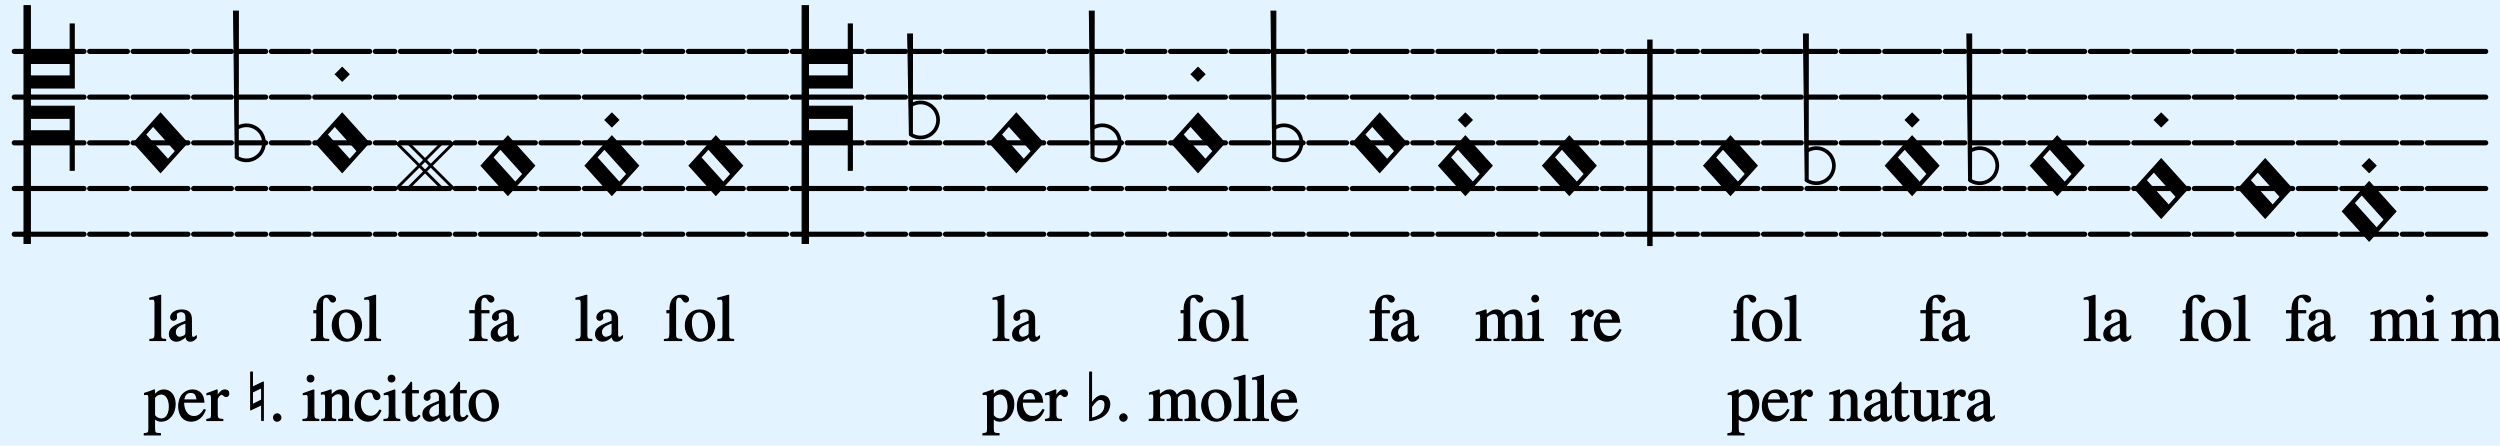
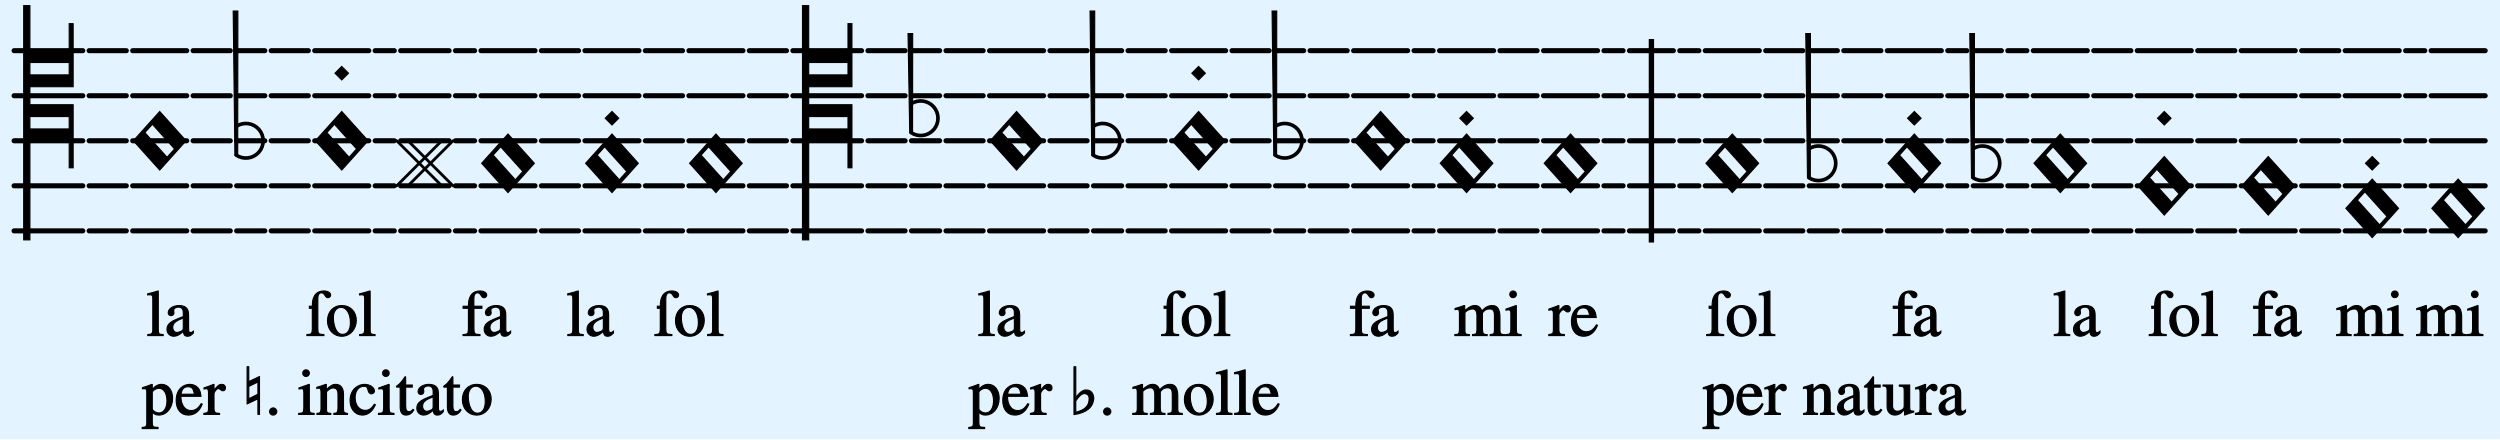
- <svg xmlns="http://www.w3.org/2000/svg" xmlns:xlink="http://www.w3.org/1999/xlink" stroke="black" width="1094.0" viewBox="0 0 2188.0 390.0" id="b1-c11-m3-a" version="1.1">
+ <svg xmlns="http://www.w3.org/2000/svg" xmlns:xlink="http://www.w3.org/1999/xlink" stroke="black" width="1110.0" viewBox="0 0 2220.0 390.0" id="b1-c11-m3-a" version="1.1">
  <rect width="100%" height="100%" fill="#e3f3ff" stroke-width="0" />
  <defs>
-     <g id="blank-56">
-       <line x1="2.5" y1="35.0" x2="53.5" y2="35.0" stroke-width="4.5" stroke-linecap="round" />
-       <line x1="2.5" y1="75.0" x2="53.5" y2="75.0" stroke-width="4.5" stroke-linecap="round" />
-       <line x1="2.5" y1="115.0" x2="53.5" y2="115.0" stroke-width="4.5" stroke-linecap="round" />
-       <line x1="2.5" y1="155.0" x2="53.5" y2="155.0" stroke-width="4.5" stroke-linecap="round" />
-       <line x1="2.5" y1="195.0" x2="53.5" y2="195.0" stroke-width="4.5" stroke-linecap="round" />
+     <g id="semibrevis-2">
+       <line x1="2.5" y1="35.0" x2="50.5" y2="35.0" stroke-width="4.5" stroke-linecap="round" />
+       <line x1="2.5" y1="75.0" x2="50.5" y2="75.0" stroke-width="4.5" stroke-linecap="round" />
+       <line x1="2.5" y1="115.0" x2="50.5" y2="115.0" stroke-width="4.5" stroke-linecap="round" />
+       <line x1="2.5" y1="155.0" x2="50.5" y2="155.0" stroke-width="4.5" stroke-linecap="round" />
+       <line x1="2.5" y1="195.0" x2="50.5" y2="195.0" stroke-width="4.5" stroke-linecap="round" />
+       <path fill-rule="evenodd" fill="black" d="M26.5 201.0 L3.1 175.0 L26.5 149.0 L49.9 175.0 zM33.022 189.665 L13.302 167.753 L19.978 160.335 L39.698 182.247 z" />
    </g>
    <g id="semibrevis-dot-2">
      <line x1="2.5" y1="35.0" x2="50.5" y2="35.0" stroke-width="4.5" stroke-linecap="round" />
      <line x1="2.5" y1="75.0" x2="50.5" y2="75.0" stroke-width="4.5" stroke-linecap="round" />
      <line x1="2.5" y1="115.0" x2="50.5" y2="115.0" stroke-width="4.5" stroke-linecap="round" />
      <line x1="2.5" y1="155.0" x2="50.5" y2="155.0" stroke-width="4.5" stroke-linecap="round" />
      <line x1="2.5" y1="195.0" x2="50.5" y2="195.0" stroke-width="4.5" stroke-linecap="round" />
      <path fill-rule="evenodd" fill="black" d="M26.5 201.0 L3.1 175.0 L26.5 149.0 L49.9 175.0 zM33.022 189.665 L13.302 167.753 L19.978 160.335 L39.698 182.247 z" />
      <path fill="black" d="M26.5 141.0 L20.5 135.0 L26.5 129.0 L32.5 135.0 z" />
    </g>
    <g id="semibrevis-3">
      <line x1="2.5" y1="35.0" x2="50.5" y2="35.0" stroke-width="4.5" stroke-linecap="round" />
      <line x1="2.5" y1="75.0" x2="50.5" y2="75.0" stroke-width="4.5" stroke-linecap="round" />
      <line x1="2.5" y1="115.0" x2="50.5" y2="115.0" stroke-width="4.5" stroke-linecap="round" />
      <line x1="2.5" y1="155.0" x2="50.5" y2="155.0" stroke-width="4.5" stroke-linecap="round" />
      <line x1="2.5" y1="195.0" x2="50.5" y2="195.0" stroke-width="4.5" stroke-linecap="round" />
      <path fill-rule="evenodd" fill="black" d="M26.5 181.0 L3.1 155.0 L26.5 129.0 L49.9 155.0 zM33.022 169.665 L13.302 147.753 L19.978 140.335 L39.698 162.247 z" />
    </g>
    <g id="semibrevis-dot-3">
      <line x1="2.5" y1="35.0" x2="50.5" y2="35.0" stroke-width="4.5" stroke-linecap="round" />
      <line x1="2.5" y1="75.0" x2="50.5" y2="75.0" stroke-width="4.5" stroke-linecap="round" />
      <line x1="2.5" y1="115.0" x2="50.5" y2="115.0" stroke-width="4.5" stroke-linecap="round" />
      <line x1="2.5" y1="155.0" x2="50.5" y2="155.0" stroke-width="4.5" stroke-linecap="round" />
      <line x1="2.5" y1="195.0" x2="50.5" y2="195.0" stroke-width="4.5" stroke-linecap="round" />
      <path fill-rule="evenodd" fill="black" d="M26.5 181.0 L3.1 155.0 L26.5 129.0 L49.9 155.0 zM33.022 169.665 L13.302 147.753 L19.978 140.335 L39.698 162.247 z" />
      <path fill="black" d="M26.5 101.0 L20.5 95.0 L26.5 89.0 L32.5 95.0 z" />
    </g>
    <g id="flat-4">
      <line x1="2.5" y1="35.0" x2="27.5" y2="35.0" stroke-width="4.5" stroke-linecap="round" />
      <line x1="2.5" y1="75.0" x2="27.5" y2="75.0" stroke-width="4.5" stroke-linecap="round" />
      <line x1="2.5" y1="115.0" x2="27.5" y2="115.0" stroke-width="4.5" stroke-linecap="round" />
      <line x1="2.5" y1="155.0" x2="27.5" y2="155.0" stroke-width="4.5" stroke-linecap="round" />
      <line x1="2.5" y1="195.0" x2="27.5" y2="195.0" stroke-width="4.5" stroke-linecap="round" />
      <path stroke="black" fill="none" stroke-width="3.25" stroke-linecap="round" d="M2.2 147.8 A15.36 15.36 0 1 0 2.2 122.2 " />
      <path fill="black" d="M0.95 147.8 L3.45 147.8 L3.575 19.8 L-0.55 19.8 z" />
    </g>
    <g id="simple-barline">
      <line x1="2.5" y1="35.0" x2="41.5" y2="35.0" stroke-width="4.5" stroke-linecap="round" />
      <line x1="2.5" y1="75.0" x2="41.5" y2="75.0" stroke-width="4.5" stroke-linecap="round" />
      <line x1="2.5" y1="115.0" x2="41.5" y2="115.0" stroke-width="4.5" stroke-linecap="round" />
      <line x1="2.5" y1="155.0" x2="41.5" y2="155.0" stroke-width="4.5" stroke-linecap="round" />
      <line x1="2.5" y1="195.0" x2="41.5" y2="195.0" stroke-width="4.5" stroke-linecap="round" />
      <line x1="22.0" y1="203.0" x2="22.0" y2="27.0" stroke-width="4.75" stroke-linecap="square" />
    </g>
    <g id="flat-6">
      <line x1="2.5" y1="35.0" x2="27.5" y2="35.0" stroke-width="4.5" stroke-linecap="round" />
      <line x1="2.5" y1="75.0" x2="27.5" y2="75.0" stroke-width="4.5" stroke-linecap="round" />
      <line x1="2.5" y1="115.0" x2="27.5" y2="115.0" stroke-width="4.5" stroke-linecap="round" />
      <line x1="2.5" y1="155.0" x2="27.5" y2="155.0" stroke-width="4.5" stroke-linecap="round" />
      <line x1="2.5" y1="195.0" x2="27.5" y2="195.0" stroke-width="4.5" stroke-linecap="round" />
      <path stroke="black" fill="none" stroke-width="3.25" stroke-linecap="round" d="M2.2 107.8 A15.36 15.36 0 1 0 2.2 82.2 " />
      <path fill="black" d="M0.95 107.8 L3.45 107.8 L3.575 19.8 L-0.55 19.8 z" />
    </g>
    <g id="semibrevis-dot-4">
      <line x1="2.5" y1="35.0" x2="50.5" y2="35.0" stroke-width="4.5" stroke-linecap="round" />
      <line x1="2.5" y1="75.0" x2="50.5" y2="75.0" stroke-width="4.5" stroke-linecap="round" />
      <line x1="2.5" y1="115.0" x2="50.5" y2="115.0" stroke-width="4.5" stroke-linecap="round" />
      <line x1="2.5" y1="155.0" x2="50.5" y2="155.0" stroke-width="4.5" stroke-linecap="round" />
      <line x1="2.5" y1="195.0" x2="50.5" y2="195.0" stroke-width="4.5" stroke-linecap="round" />
      <path fill-rule="evenodd" fill="black" d="M26.5 161.0 L3.1 135.0 L26.5 109.0 L49.9 135.0 zM33.022 149.665 L13.302 127.753 L19.978 120.335 L39.698 142.247 z" />
      <path fill="black" d="M26.5 101.0 L20.5 95.0 L26.5 89.0 L32.5 95.0 z" />
    </g>
    <g id="semibrevis-4">
      <line x1="2.5" y1="35.0" x2="50.5" y2="35.0" stroke-width="4.5" stroke-linecap="round" />
      <line x1="2.5" y1="75.0" x2="50.5" y2="75.0" stroke-width="4.5" stroke-linecap="round" />
      <line x1="2.5" y1="115.0" x2="50.5" y2="115.0" stroke-width="4.5" stroke-linecap="round" />
      <line x1="2.5" y1="155.0" x2="50.5" y2="155.0" stroke-width="4.5" stroke-linecap="round" />
      <line x1="2.5" y1="195.0" x2="50.5" y2="195.0" stroke-width="4.5" stroke-linecap="round" />
      <path fill-rule="evenodd" fill="black" d="M26.5 161.0 L3.1 135.0 L26.5 109.0 L49.9 135.0 zM33.022 149.665 L13.302 127.753 L19.978 120.335 L39.698 142.247 z" />
    </g>
    <g id="sharp-4">
      <line x1="2.5" y1="35.0" x2="45.5" y2="35.0" stroke-width="4.5" stroke-linecap="round" />
      <line x1="2.5" y1="75.0" x2="45.5" y2="75.0" stroke-width="4.5" stroke-linecap="round" />
      <line x1="2.5" y1="115.0" x2="45.5" y2="115.0" stroke-width="4.5" stroke-linecap="round" />
      <line x1="2.5" y1="155.0" x2="45.5" y2="155.0" stroke-width="4.5" stroke-linecap="round" />
      <line x1="2.5" y1="195.0" x2="45.5" y2="195.0" stroke-width="4.5" stroke-linecap="round" />
      <line x1="49.0" y1="155.0" x2="9.0" y2="115.0" stroke-width="2.5" stroke-linecap="round" />
      <line x1="49.0" y1="115.0" x2="9.0" y2="155.0" stroke-width="2.5" stroke-linecap="round" />
      <line x1="39.0" y1="155.0" x2="-1.0" y2="115.0" stroke-width="2.5" stroke-linecap="round" />
      <line x1="39.0" y1="115.0" x2="-1.0" y2="155.0" stroke-width="2.5" stroke-linecap="round" />
    </g>
    <g id="blank-22">
      <line x1="2.5" y1="35.0" x2="19.5" y2="35.0" stroke-width="4.5" stroke-linecap="round" />
      <line x1="2.5" y1="75.0" x2="19.5" y2="75.0" stroke-width="4.5" stroke-linecap="round" />
      <line x1="2.5" y1="115.0" x2="19.5" y2="115.0" stroke-width="4.5" stroke-linecap="round" />
      <line x1="2.5" y1="155.0" x2="19.5" y2="155.0" stroke-width="4.5" stroke-linecap="round" />
      <line x1="2.5" y1="195.0" x2="19.5" y2="195.0" stroke-width="4.5" stroke-linecap="round" />
    </g>
    <g id="semibrevis-dot-5">
      <line x1="2.5" y1="35.0" x2="50.5" y2="35.0" stroke-width="4.5" stroke-linecap="round" />
      <line x1="2.5" y1="75.0" x2="50.5" y2="75.0" stroke-width="4.5" stroke-linecap="round" />
      <line x1="2.5" y1="115.0" x2="50.5" y2="115.0" stroke-width="4.5" stroke-linecap="round" />
      <line x1="2.5" y1="155.0" x2="50.5" y2="155.0" stroke-width="4.5" stroke-linecap="round" />
      <line x1="2.5" y1="195.0" x2="50.5" y2="195.0" stroke-width="4.5" stroke-linecap="round" />
      <path fill-rule="evenodd" fill="black" d="M26.5 141.0 L3.1 115.0 L26.5 89.0 L49.9 115.0 zM33.022 129.665 L13.302 107.753 L19.978 100.335 L39.698 122.247 z" />
      <path fill="black" d="M26.5 61.0 L20.5 55.0 L26.5 49.0 L32.5 55.0 z" />
    </g>
    <g id="flat-5">
      <line x1="2.5" y1="35.0" x2="27.5" y2="35.0" stroke-width="4.5" stroke-linecap="round" />
      <line x1="2.5" y1="75.0" x2="27.5" y2="75.0" stroke-width="4.5" stroke-linecap="round" />
      <line x1="2.5" y1="115.0" x2="27.5" y2="115.0" stroke-width="4.5" stroke-linecap="round" />
      <line x1="2.5" y1="155.0" x2="27.5" y2="155.0" stroke-width="4.5" stroke-linecap="round" />
      <line x1="2.5" y1="195.0" x2="27.5" y2="195.0" stroke-width="4.5" stroke-linecap="round" />
      <path stroke="black" fill="none" stroke-width="3.25" stroke-linecap="round" d="M2.2 127.8 A15.36 15.36 0 1 0 2.2 102.2 " />
      <path fill="black" d="M0.95 127.8 L3.45 127.8 L3.575 -0.2 L-0.55 -0.2 z" />
    </g>
    <g id="semibrevis-5">
      <line x1="2.5" y1="35.0" x2="50.5" y2="35.0" stroke-width="4.5" stroke-linecap="round" />
      <line x1="2.5" y1="75.0" x2="50.5" y2="75.0" stroke-width="4.5" stroke-linecap="round" />
      <line x1="2.5" y1="115.0" x2="50.5" y2="115.0" stroke-width="4.5" stroke-linecap="round" />
      <line x1="2.5" y1="155.0" x2="50.5" y2="155.0" stroke-width="4.5" stroke-linecap="round" />
      <line x1="2.5" y1="195.0" x2="50.5" y2="195.0" stroke-width="4.5" stroke-linecap="round" />
      <path fill-rule="evenodd" fill="black" d="M26.5 141.0 L3.1 115.0 L26.5 89.0 L49.9 115.0 zM33.022 129.665 L13.302 107.753 L19.978 100.335 L39.698 122.247 z" />
    </g>
    <g id="blank-38">
      <line x1="2.5" y1="35.0" x2="35.5" y2="35.0" stroke-width="4.5" stroke-linecap="round" />
      <line x1="2.5" y1="75.0" x2="35.5" y2="75.0" stroke-width="4.5" stroke-linecap="round" />
      <line x1="2.5" y1="115.0" x2="35.5" y2="115.0" stroke-width="4.5" stroke-linecap="round" />
      <line x1="2.5" y1="155.0" x2="35.5" y2="155.0" stroke-width="4.5" stroke-linecap="round" />
      <line x1="2.5" y1="195.0" x2="35.5" y2="195.0" stroke-width="4.5" stroke-linecap="round" />
    </g>
    <g id="c-clef-7">
      <line x1="2.5" y1="35.0" x2="63.5" y2="35.0" stroke-width="4.5" stroke-linecap="round" />
      <line x1="2.5" y1="75.0" x2="63.5" y2="75.0" stroke-width="4.5" stroke-linecap="round" />
      <line x1="2.5" y1="115.0" x2="63.5" y2="115.0" stroke-width="4.5" stroke-linecap="round" />
      <line x1="2.5" y1="155.0" x2="63.5" y2="155.0" stroke-width="4.5" stroke-linecap="round" />
      <line x1="2.5" y1="195.0" x2="63.5" y2="195.0" stroke-width="4.5" stroke-linecap="round" />
      <path fill-rule="evenodd" color="black" d="M11.05 -5.0 L11.05 203.0 L16.55 203.0 L16.55 115.0 L51.45 115.0 L51.45 139.0 L54.95 139.0 L54.95 83.0 L16.55 83.0 L16.55 67.0 L54.95 67.0 L54.95 11.0 L51.45 11.0 L51.45 35.0 L16.55 35.0 L16.55 -5.0 zM16.55 104.5 L51.45 104.5 L51.45 93.5 L16.55 93.5 zM16.55 56.5 L51.45 56.5 L51.45 45.5 L16.55 45.5 z" />
    </g>
  </defs>
  <text x="1512" y="368" font-size="58" text-anchor="left" alignment-baseline="baseline" font-weight="normal" font-family="Times, serif" font-style="normal" stroke="black" fill="black">per natura</text>
  <text x="860" y="368" font-size="58" text-anchor="left" alignment-baseline="baseline" font-weight="normal" font-family="Times, serif" font-style="normal" stroke="black" fill="black">per ♭. molle</text>
  <text x="126" y="368" font-size="58" text-anchor="left" alignment-baseline="baseline" font-weight="normal" font-family="Times, serif" font-style="normal" stroke="black" fill="black">per ♮. incitato</text>
  <text x="2145" y="298" font-size="58" text-anchor="left" alignment-baseline="baseline" font-weight="normal" font-family="Times, serif" font-style="normal" stroke="black" fill="black">mi</text>
  <text x="2074" y="298" font-size="58" text-anchor="left" alignment-baseline="baseline" font-weight="normal" font-family="Times, serif" font-style="normal" stroke="black" fill="black">mi</text>
  <text x="2000" y="298" font-size="58" text-anchor="left" alignment-baseline="baseline" font-weight="normal" font-family="Times, serif" font-style="normal" stroke="black" fill="black">fa</text>
  <text x="1909" y="298" font-size="58" text-anchor="left" alignment-baseline="baseline" font-weight="normal" font-family="Times, serif" font-style="normal" stroke="black" fill="black">ſol</text>
  <text x="1823" y="298" font-size="58" text-anchor="left" alignment-baseline="baseline" font-weight="normal" font-family="Times, serif" font-style="normal" stroke="black" fill="black">la</text>
  <text x="1680" y="298" font-size="58" text-anchor="left" alignment-baseline="baseline" font-weight="normal" font-family="Times, serif" font-style="normal" stroke="black" fill="black">fa</text>
  <text x="1516" y="298" font-size="58" text-anchor="left" alignment-baseline="baseline" font-weight="normal" font-family="Times, serif" font-style="normal" stroke="black" fill="black">ſol</text>
  <text x="1375" y="298" font-size="58" text-anchor="left" alignment-baseline="baseline" font-weight="normal" font-family="Times, serif" font-style="normal" stroke="black" fill="black">re</text>
  <text x="1291" y="298" font-size="58" text-anchor="left" alignment-baseline="baseline" font-weight="normal" font-family="Times, serif" font-style="normal" stroke="black" fill="black">mi</text>
  <text x="1198" y="298" font-size="58" text-anchor="left" alignment-baseline="baseline" font-weight="normal" font-family="Times, serif" font-style="normal" stroke="black" fill="black">fa</text>
  <text x="1032" y="298" font-size="58" text-anchor="left" alignment-baseline="baseline" font-weight="normal" font-family="Times, serif" font-style="normal" stroke="black" fill="black">ſol</text>
  <text x="868" y="298" font-size="58" text-anchor="left" alignment-baseline="baseline" font-weight="normal" font-family="Times, serif" font-style="normal" stroke="black" fill="black">la</text>
  <text x="582" y="298" font-size="58" text-anchor="left" alignment-baseline="baseline" font-weight="normal" font-family="Times, serif" font-style="normal" stroke="black" fill="black">ſol</text>
  <text x="503" y="298" font-size="58" text-anchor="left" alignment-baseline="baseline" font-weight="normal" font-family="Times, serif" font-style="normal" stroke="black" fill="black">la</text>
  <text x="410" y="298" font-size="58" text-anchor="left" alignment-baseline="baseline" font-weight="normal" font-family="Times, serif" font-style="normal" stroke="black" fill="black">fa</text>
  <text x="273" y="298" font-size="58" text-anchor="left" alignment-baseline="baseline" font-weight="normal" font-family="Times, serif" font-style="normal" stroke="black" fill="black">ſol</text>
  <text x="130" y="298" font-size="58" text-anchor="left" alignment-baseline="baseline" font-weight="normal" font-family="Times, serif" font-style="normal" stroke="black" fill="black">la</text>
-   <use xlink:href="#blank-56" x="2122.0" y="10" />
-   <use xlink:href="#blank-22" x="2100.0" y="10" />
-   <use xlink:href="#semibrevis-dot-2" x="2047.0" y="10" />
-   <use xlink:href="#blank-38" x="2009.0" y="10" />
-   <use xlink:href="#semibrevis-3" x="1956.0" y="10" />
-   <use xlink:href="#blank-38" x="1918.0" y="10" />
-   <use xlink:href="#semibrevis-dot-3" x="1865.0" y="10" />
-   <use xlink:href="#blank-38" x="1827.0" y="10" />
-   <use xlink:href="#semibrevis-4" x="1774.0" y="10" />
-   <use xlink:href="#blank-22" x="1752.0" y="10" />
-   <use xlink:href="#flat-4" x="1722.0" y="10" />
-   <use xlink:href="#blank-22" x="1700.0" y="10" />
-   <use xlink:href="#semibrevis-dot-4" x="1647.0" y="10" />
-   <use xlink:href="#blank-38" x="1609.0" y="10" />
-   <use xlink:href="#flat-4" x="1579.0" y="10" />
-   <use xlink:href="#blank-38" x="1541.0" y="10" />
-   <use xlink:href="#semibrevis-4" x="1488.0" y="10" />
-   <use xlink:href="#blank-22" x="1466.0" y="10" />
-   <use xlink:href="#simple-barline" x="1422.0" y="10" />
-   <use xlink:href="#blank-22" x="1400.0" y="10" />
-   <use xlink:href="#semibrevis-4" x="1347.0" y="10" />
-   <use xlink:href="#blank-38" x="1309.0" y="10" />
-   <use xlink:href="#semibrevis-dot-4" x="1256.0" y="10" />
-   <use xlink:href="#blank-22" x="1234.0" y="10" />
-   <use xlink:href="#semibrevis-5" x="1181.0" y="10" />
-   <use xlink:href="#blank-38" x="1143.0" y="10" />
-   <use xlink:href="#flat-5" x="1113.0" y="10" />
-   <use xlink:href="#blank-38" x="1075.0" y="10" />
-   <use xlink:href="#semibrevis-dot-5" x="1022.0" y="10" />
-   <use xlink:href="#blank-38" x="984.0" y="10" />
-   <use xlink:href="#flat-5" x="954.0" y="10" />
-   <use xlink:href="#blank-38" x="916.0" y="10" />
-   <use xlink:href="#semibrevis-5" x="863.0" y="10" />
-   <use xlink:href="#blank-38" x="825.0" y="10" />
-   <use xlink:href="#flat-6" x="795.0" y="10" />
-   <use xlink:href="#blank-38" x="757.0" y="10" />
-   <use xlink:href="#c-clef-7" x="691.0" y="10" />
-   <use xlink:href="#blank-38" x="653.0" y="10" />
-   <use xlink:href="#semibrevis-4" x="600.0" y="10" />
-   <use xlink:href="#blank-38" x="562.0" y="10" />
-   <use xlink:href="#semibrevis-dot-4" x="509.0" y="10" />
-   <use xlink:href="#blank-38" x="471.0" y="10" />
-   <use xlink:href="#semibrevis-4" x="418.0" y="10" />
-   <use xlink:href="#blank-22" x="396.0" y="10" />
-   <use xlink:href="#sharp-4" x="348.0" y="10" />
-   <use xlink:href="#blank-22" x="326.0" y="10" />
-   <use xlink:href="#semibrevis-dot-5" x="273.0" y="10" />
-   <use xlink:href="#blank-38" x="235.0" y="10" />
-   <use xlink:href="#flat-5" x="205.0" y="10" />
-   <use xlink:href="#blank-38" x="167.0" y="10" />
-   <use xlink:href="#semibrevis-5" x="114.0" y="10" />
-   <use xlink:href="#blank-38" x="76.0" y="10" />
+   <use xlink:href="#semibrevis-2" x="2156.34" y="10" />
+   <use xlink:href="#blank-22" x="2133.68" y="10" />
+   <use xlink:href="#semibrevis-dot-2" x="2080.019" y="10" />
+   <use xlink:href="#blank-38" x="2041.359" y="10" />
+   <use xlink:href="#semibrevis-3" x="1987.699" y="10" />
+   <use xlink:href="#blank-38" x="1949.039" y="10" />
+   <use xlink:href="#semibrevis-dot-3" x="1895.378" y="10" />
+   <use xlink:href="#blank-38" x="1856.718" y="10" />
+   <use xlink:href="#semibrevis-4" x="1803.057" y="10" />
+   <use xlink:href="#blank-22" x="1780.397" y="10" />
+   <use xlink:href="#flat-4" x="1749.736" y="10" />
+   <use xlink:href="#blank-22" x="1727.076" y="10" />
+   <use xlink:href="#semibrevis-dot-4" x="1673.416" y="10" />
+   <use xlink:href="#blank-38" x="1634.755" y="10" />
+   <use xlink:href="#flat-4" x="1604.095" y="10" />
+   <use xlink:href="#blank-38" x="1565.434" y="10" />
+   <use xlink:href="#semibrevis-4" x="1511.774" y="10" />
+   <use xlink:href="#blank-22" x="1489.114" y="10" />
+   <use xlink:href="#simple-barline" x="1444.453" y="10" />
+   <use xlink:href="#blank-22" x="1421.793" y="10" />
+   <use xlink:href="#semibrevis-4" x="1368.132" y="10" />
+   <use xlink:href="#blank-38" x="1329.472" y="10" />
+   <use xlink:href="#semibrevis-dot-4" x="1275.812" y="10" />
+   <use xlink:href="#blank-22" x="1253.151" y="10" />
+   <use xlink:href="#semibrevis-5" x="1199.491" y="10" />
+   <use xlink:href="#blank-38" x="1160.83" y="10" />
+   <use xlink:href="#flat-5" x="1130.17" y="10" />
+   <use xlink:href="#blank-38" x="1091.51" y="10" />
+   <use xlink:href="#semibrevis-dot-5" x="1037.849" y="10" />
+   <use xlink:href="#blank-38" x="999.189" y="10" />
+   <use xlink:href="#flat-5" x="968.529" y="10" />
+   <use xlink:href="#blank-38" x="929.868" y="10" />
+   <use xlink:href="#semibrevis-5" x="876.208" y="10" />
+   <use xlink:href="#blank-38" x="837.547" y="10" />
+   <use xlink:href="#flat-6" x="806.887" y="10" />
+   <use xlink:href="#blank-38" x="768.226" y="10" />
+   <use xlink:href="#c-clef-7" x="701.566" y="10" />
+   <use xlink:href="#blank-38" x="662.906" y="10" />
+   <use xlink:href="#semibrevis-4" x="609.245" y="10" />
+   <use xlink:href="#blank-38" x="570.585" y="10" />
+   <use xlink:href="#semibrevis-dot-4" x="516.924" y="10" />
+   <use xlink:href="#blank-38" x="478.264" y="10" />
+   <use xlink:href="#semibrevis-4" x="424.604" y="10" />
+   <use xlink:href="#blank-22" x="401.943" y="10" />
+   <use xlink:href="#sharp-4" x="353.283" y="10" />
+   <use xlink:href="#blank-22" x="330.623" y="10" />
+   <use xlink:href="#semibrevis-dot-5" x="276.962" y="10" />
+   <use xlink:href="#blank-38" x="238.302" y="10" />
+   <use xlink:href="#flat-5" x="207.642" y="10" />
+   <use xlink:href="#blank-38" x="168.981" y="10" />
+   <use xlink:href="#semibrevis-5" x="115.321" y="10" />
+   <use xlink:href="#blank-38" x="76.66" y="10" />
  <use xlink:href="#c-clef-7" x="10" y="10" />
</svg>
